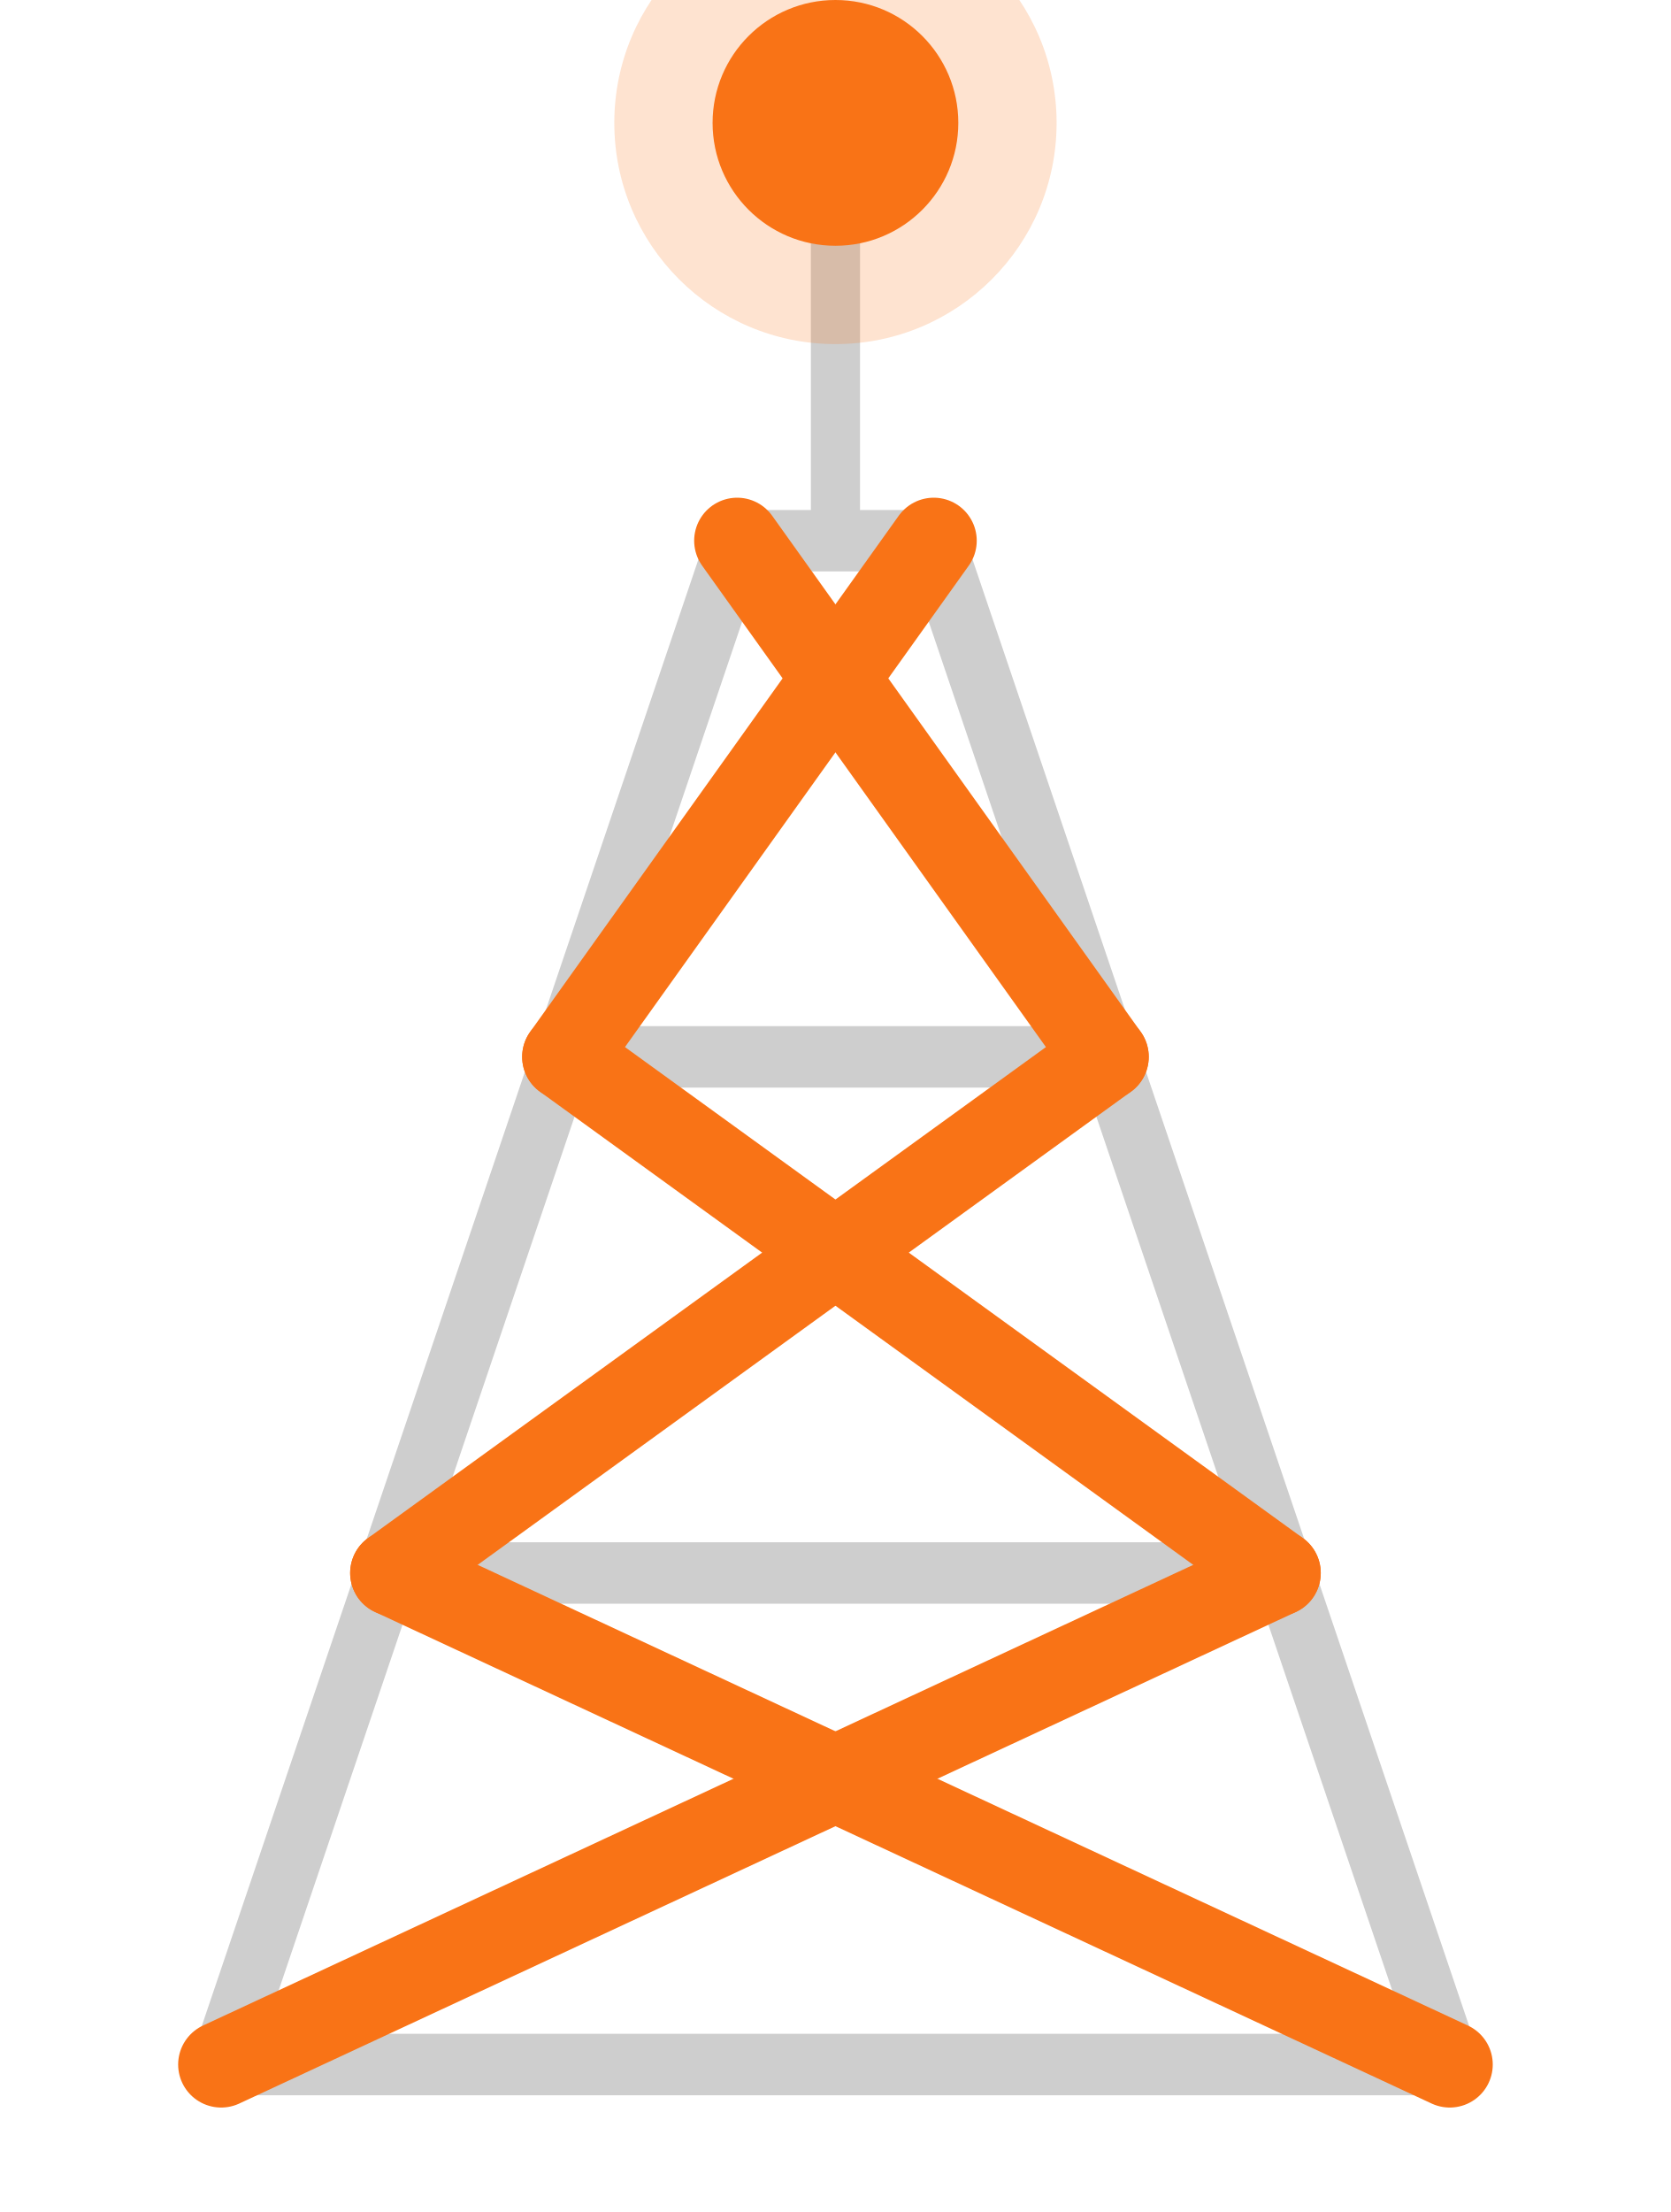
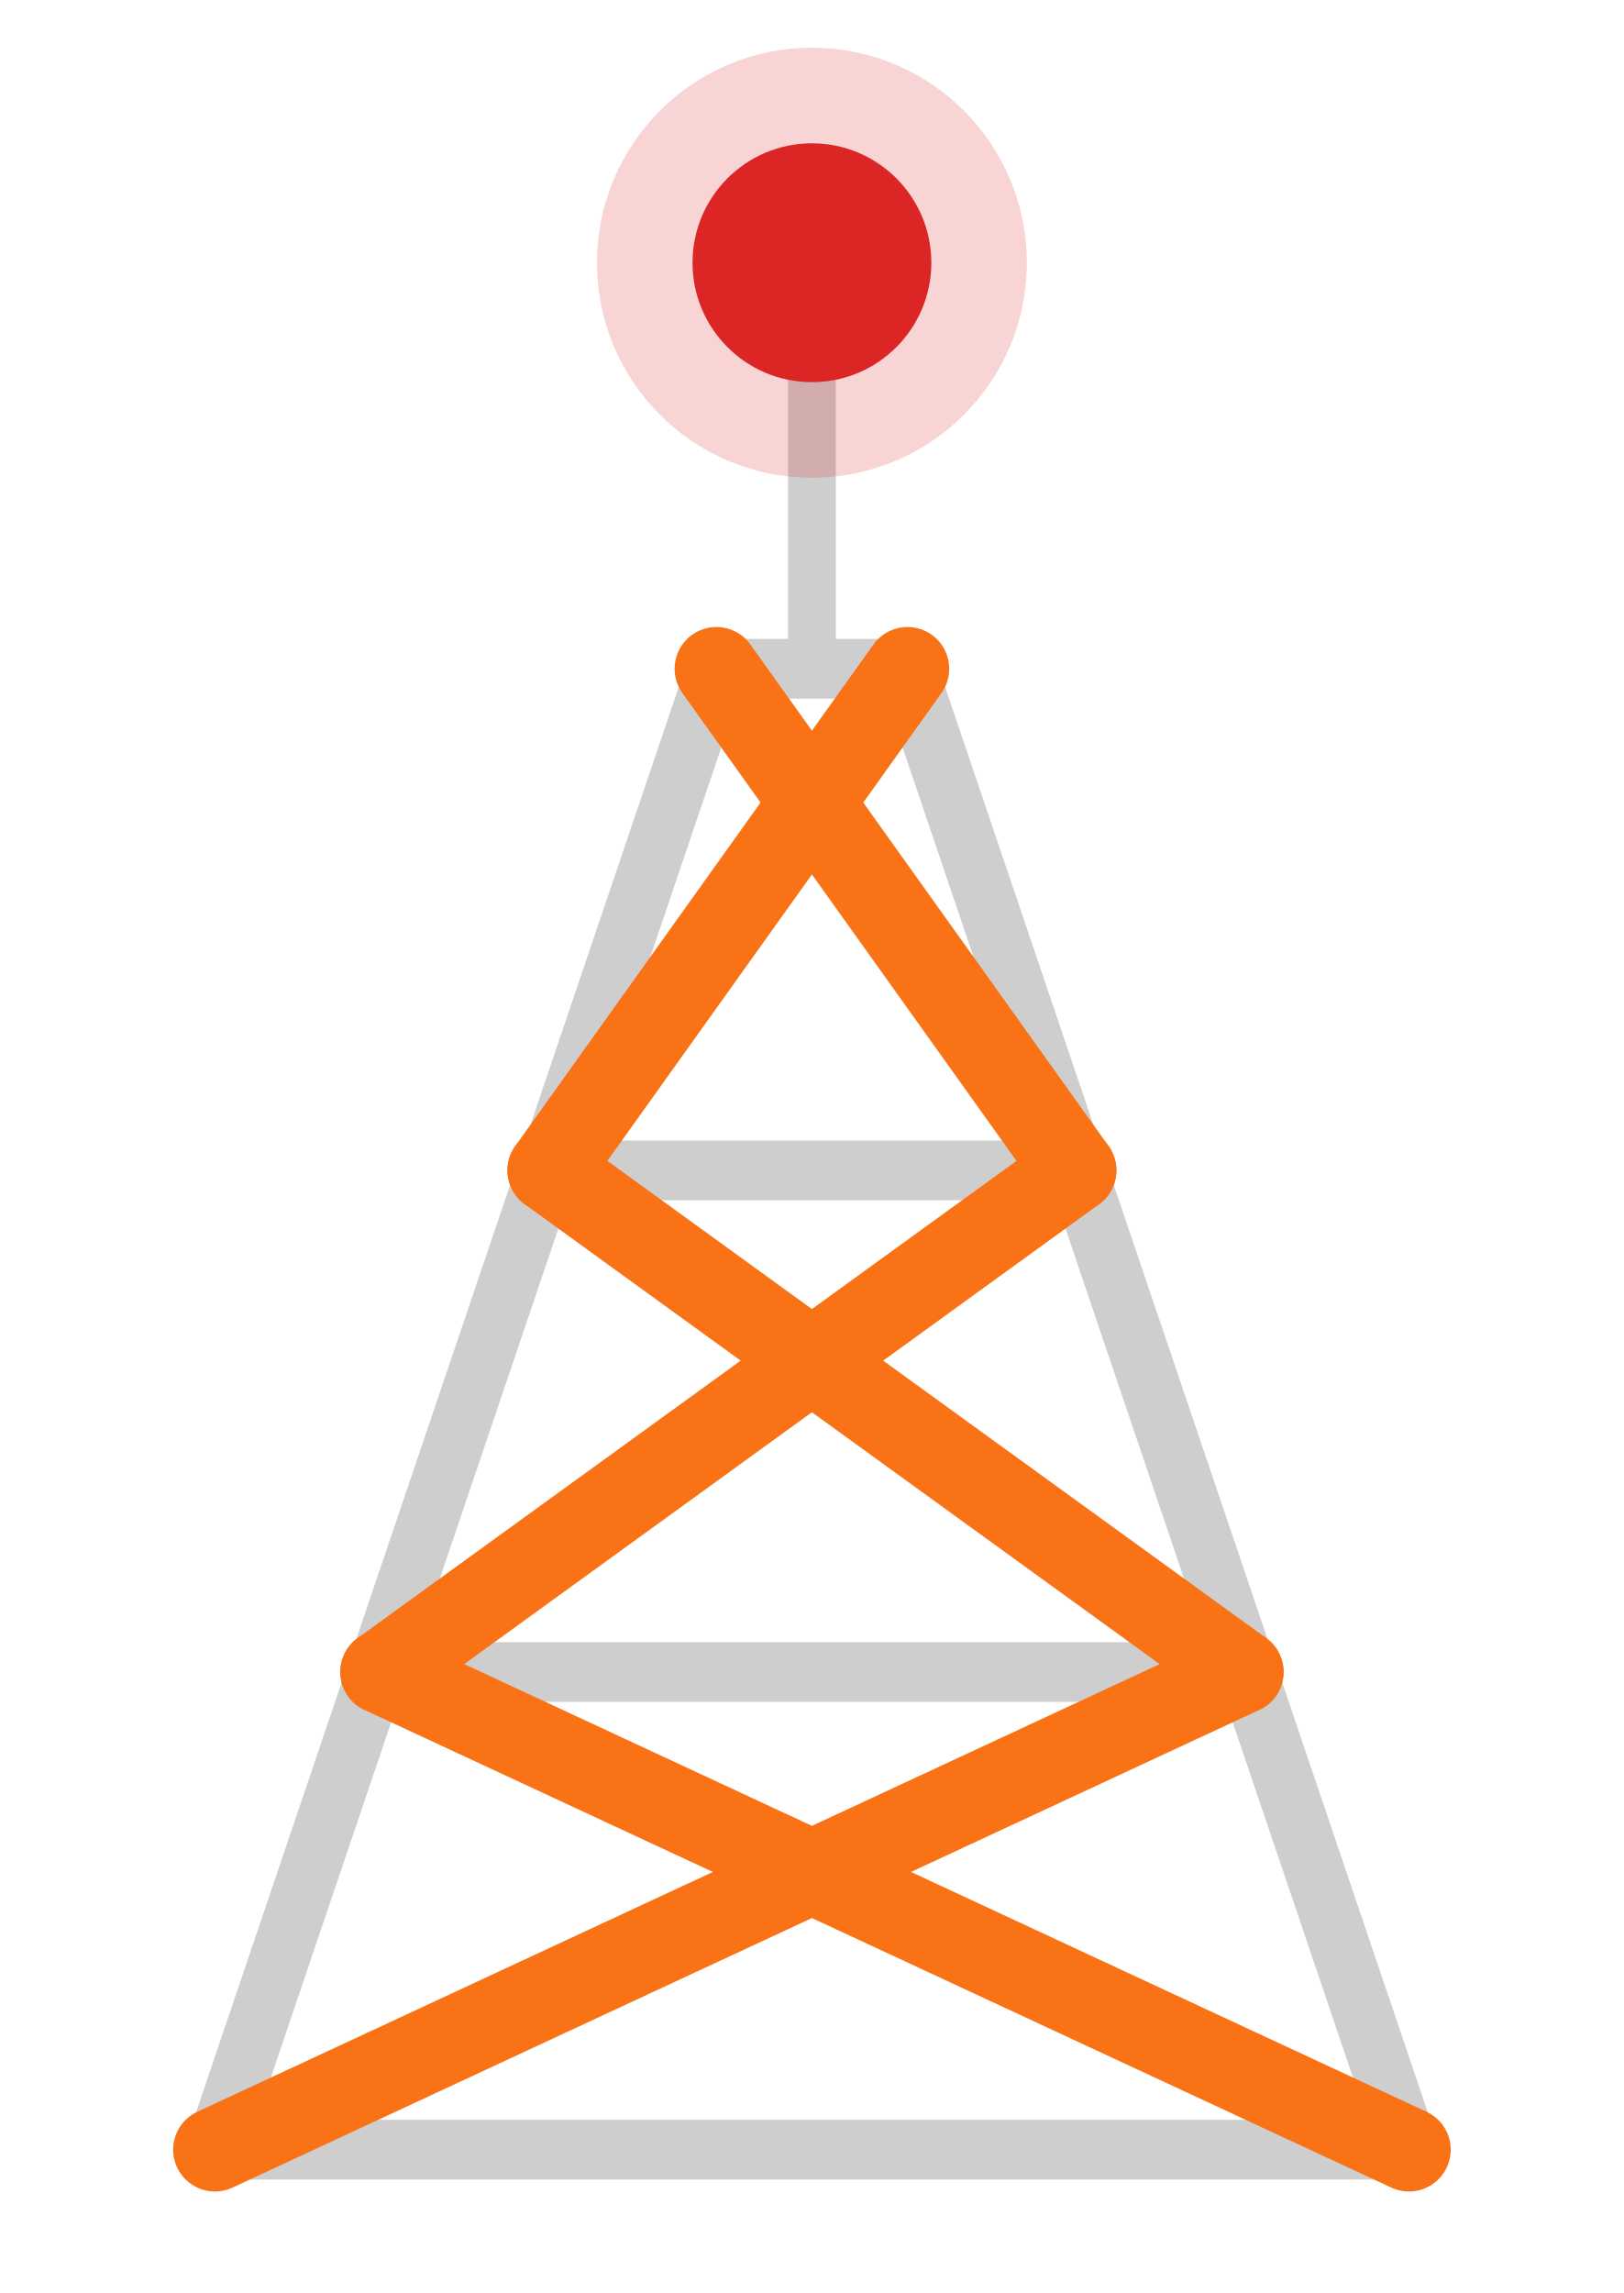
- <svg xmlns="http://www.w3.org/2000/svg" viewBox="0 0 68 90" fill="none" role="img" aria-label="Technicom favicon">
+ <svg xmlns="http://www.w3.org/2000/svg" viewBox="0 -6 68 96" fill="none" role="img" aria-label="Technicom favicon">
  <line x1="34" y1="6" x2="34" y2="22" stroke="#CECECE" stroke-width="2" stroke-linecap="round" />
-   <circle cx="34" cy="5" r="9" fill="#F97316" opacity="0.20" />
-   <circle cx="34" cy="5" r="5" fill="#F97316" />
+   <circle cx="34" cy="5" r="9" fill="#DC2626" opacity="0.20" />
+   <circle cx="34" cy="5" r="5" fill="#DC2626" />
  <line x1="30" y1="22" x2="9" y2="84" stroke="#CECECE" stroke-width="2.5" stroke-linecap="round" />
  <line x1="38" y1="22" x2="59" y2="84" stroke="#CECECE" stroke-width="2.5" stroke-linecap="round" />
  <line x1="30" y1="22" x2="38" y2="22" stroke="#CECECE" stroke-width="2.5" stroke-linecap="round" />
  <line x1="23" y1="43" x2="45" y2="43" stroke="#CECECE" stroke-width="2.5" stroke-linecap="round" />
  <line x1="16" y1="64" x2="52" y2="64" stroke="#CECECE" stroke-width="2.5" stroke-linecap="round" />
  <line x1="9" y1="84" x2="59" y2="84" stroke="#CECECE" stroke-width="2.5" stroke-linecap="round" />
  <line x1="30" y1="22" x2="45" y2="43" stroke="#F97316" stroke-width="3.5" stroke-linecap="round" />
  <line x1="38" y1="22" x2="23" y2="43" stroke="#F97316" stroke-width="3.5" stroke-linecap="round" />
  <line x1="23" y1="43" x2="52" y2="64" stroke="#F97316" stroke-width="3.5" stroke-linecap="round" />
  <line x1="45" y1="43" x2="16" y2="64" stroke="#F97316" stroke-width="3.5" stroke-linecap="round" />
  <line x1="16" y1="64" x2="59" y2="84" stroke="#F97316" stroke-width="3.5" stroke-linecap="round" />
  <line x1="52" y1="64" x2="9" y2="84" stroke="#F97316" stroke-width="3.5" stroke-linecap="round" />
</svg>
